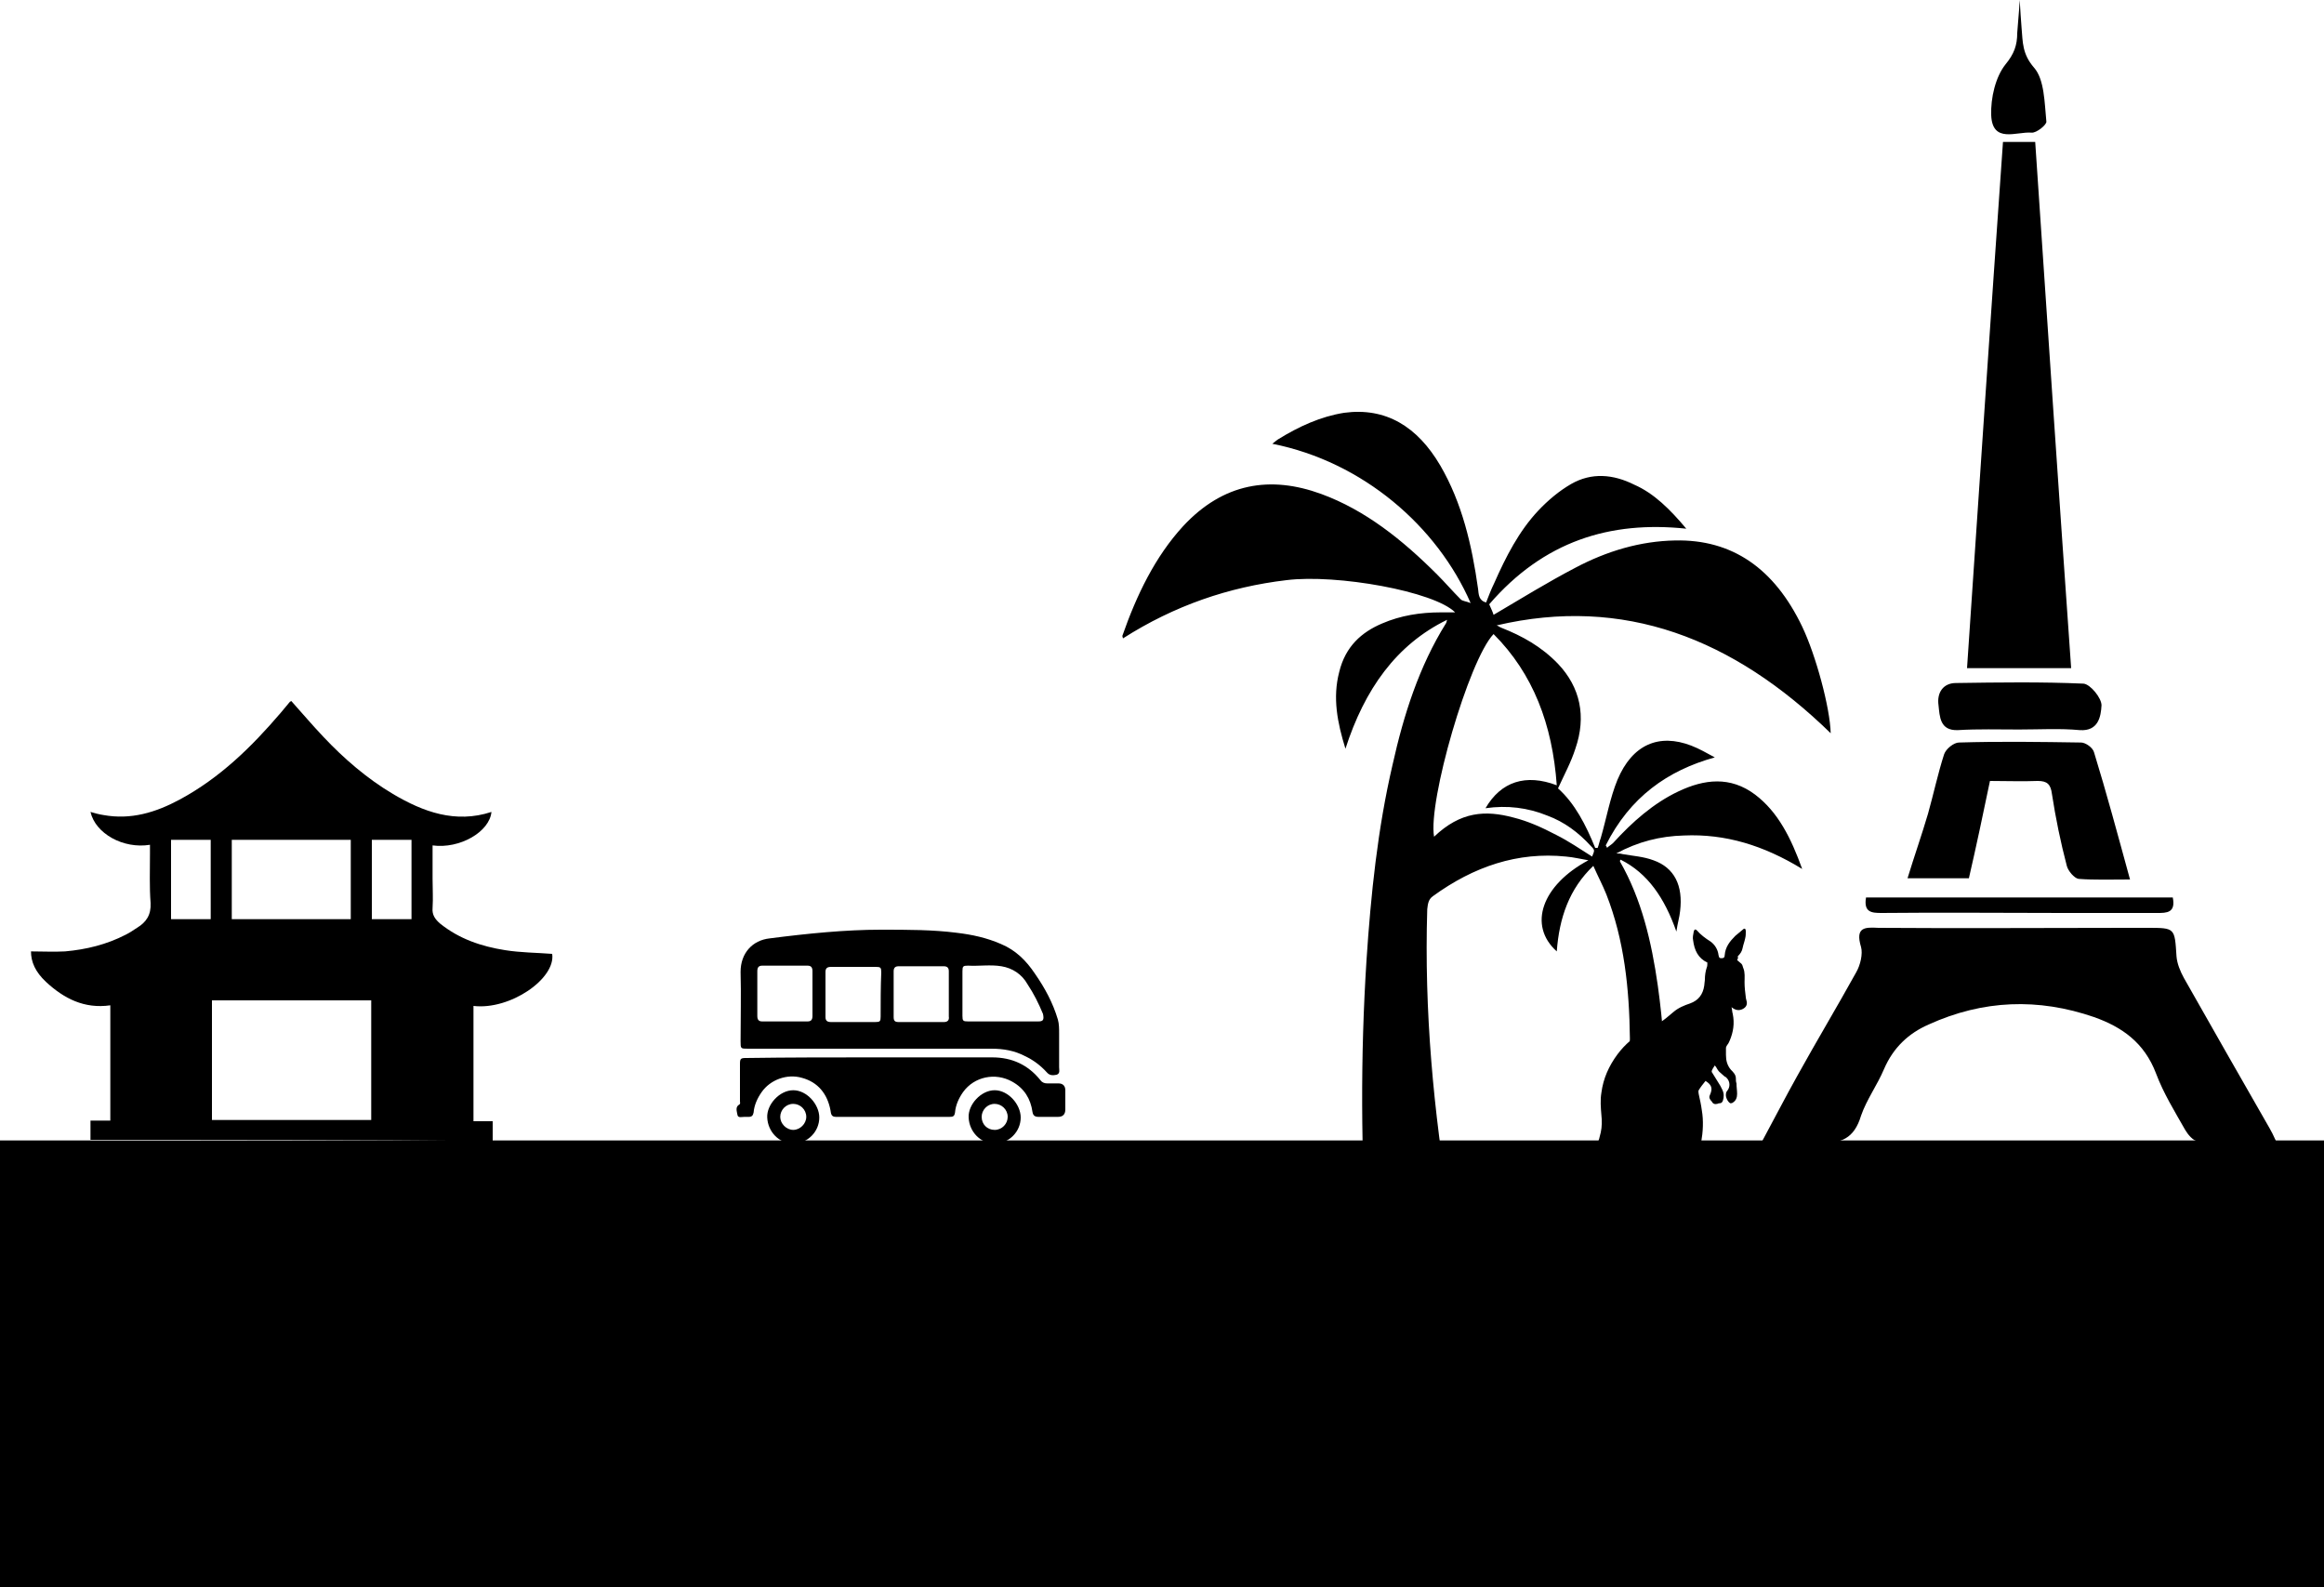
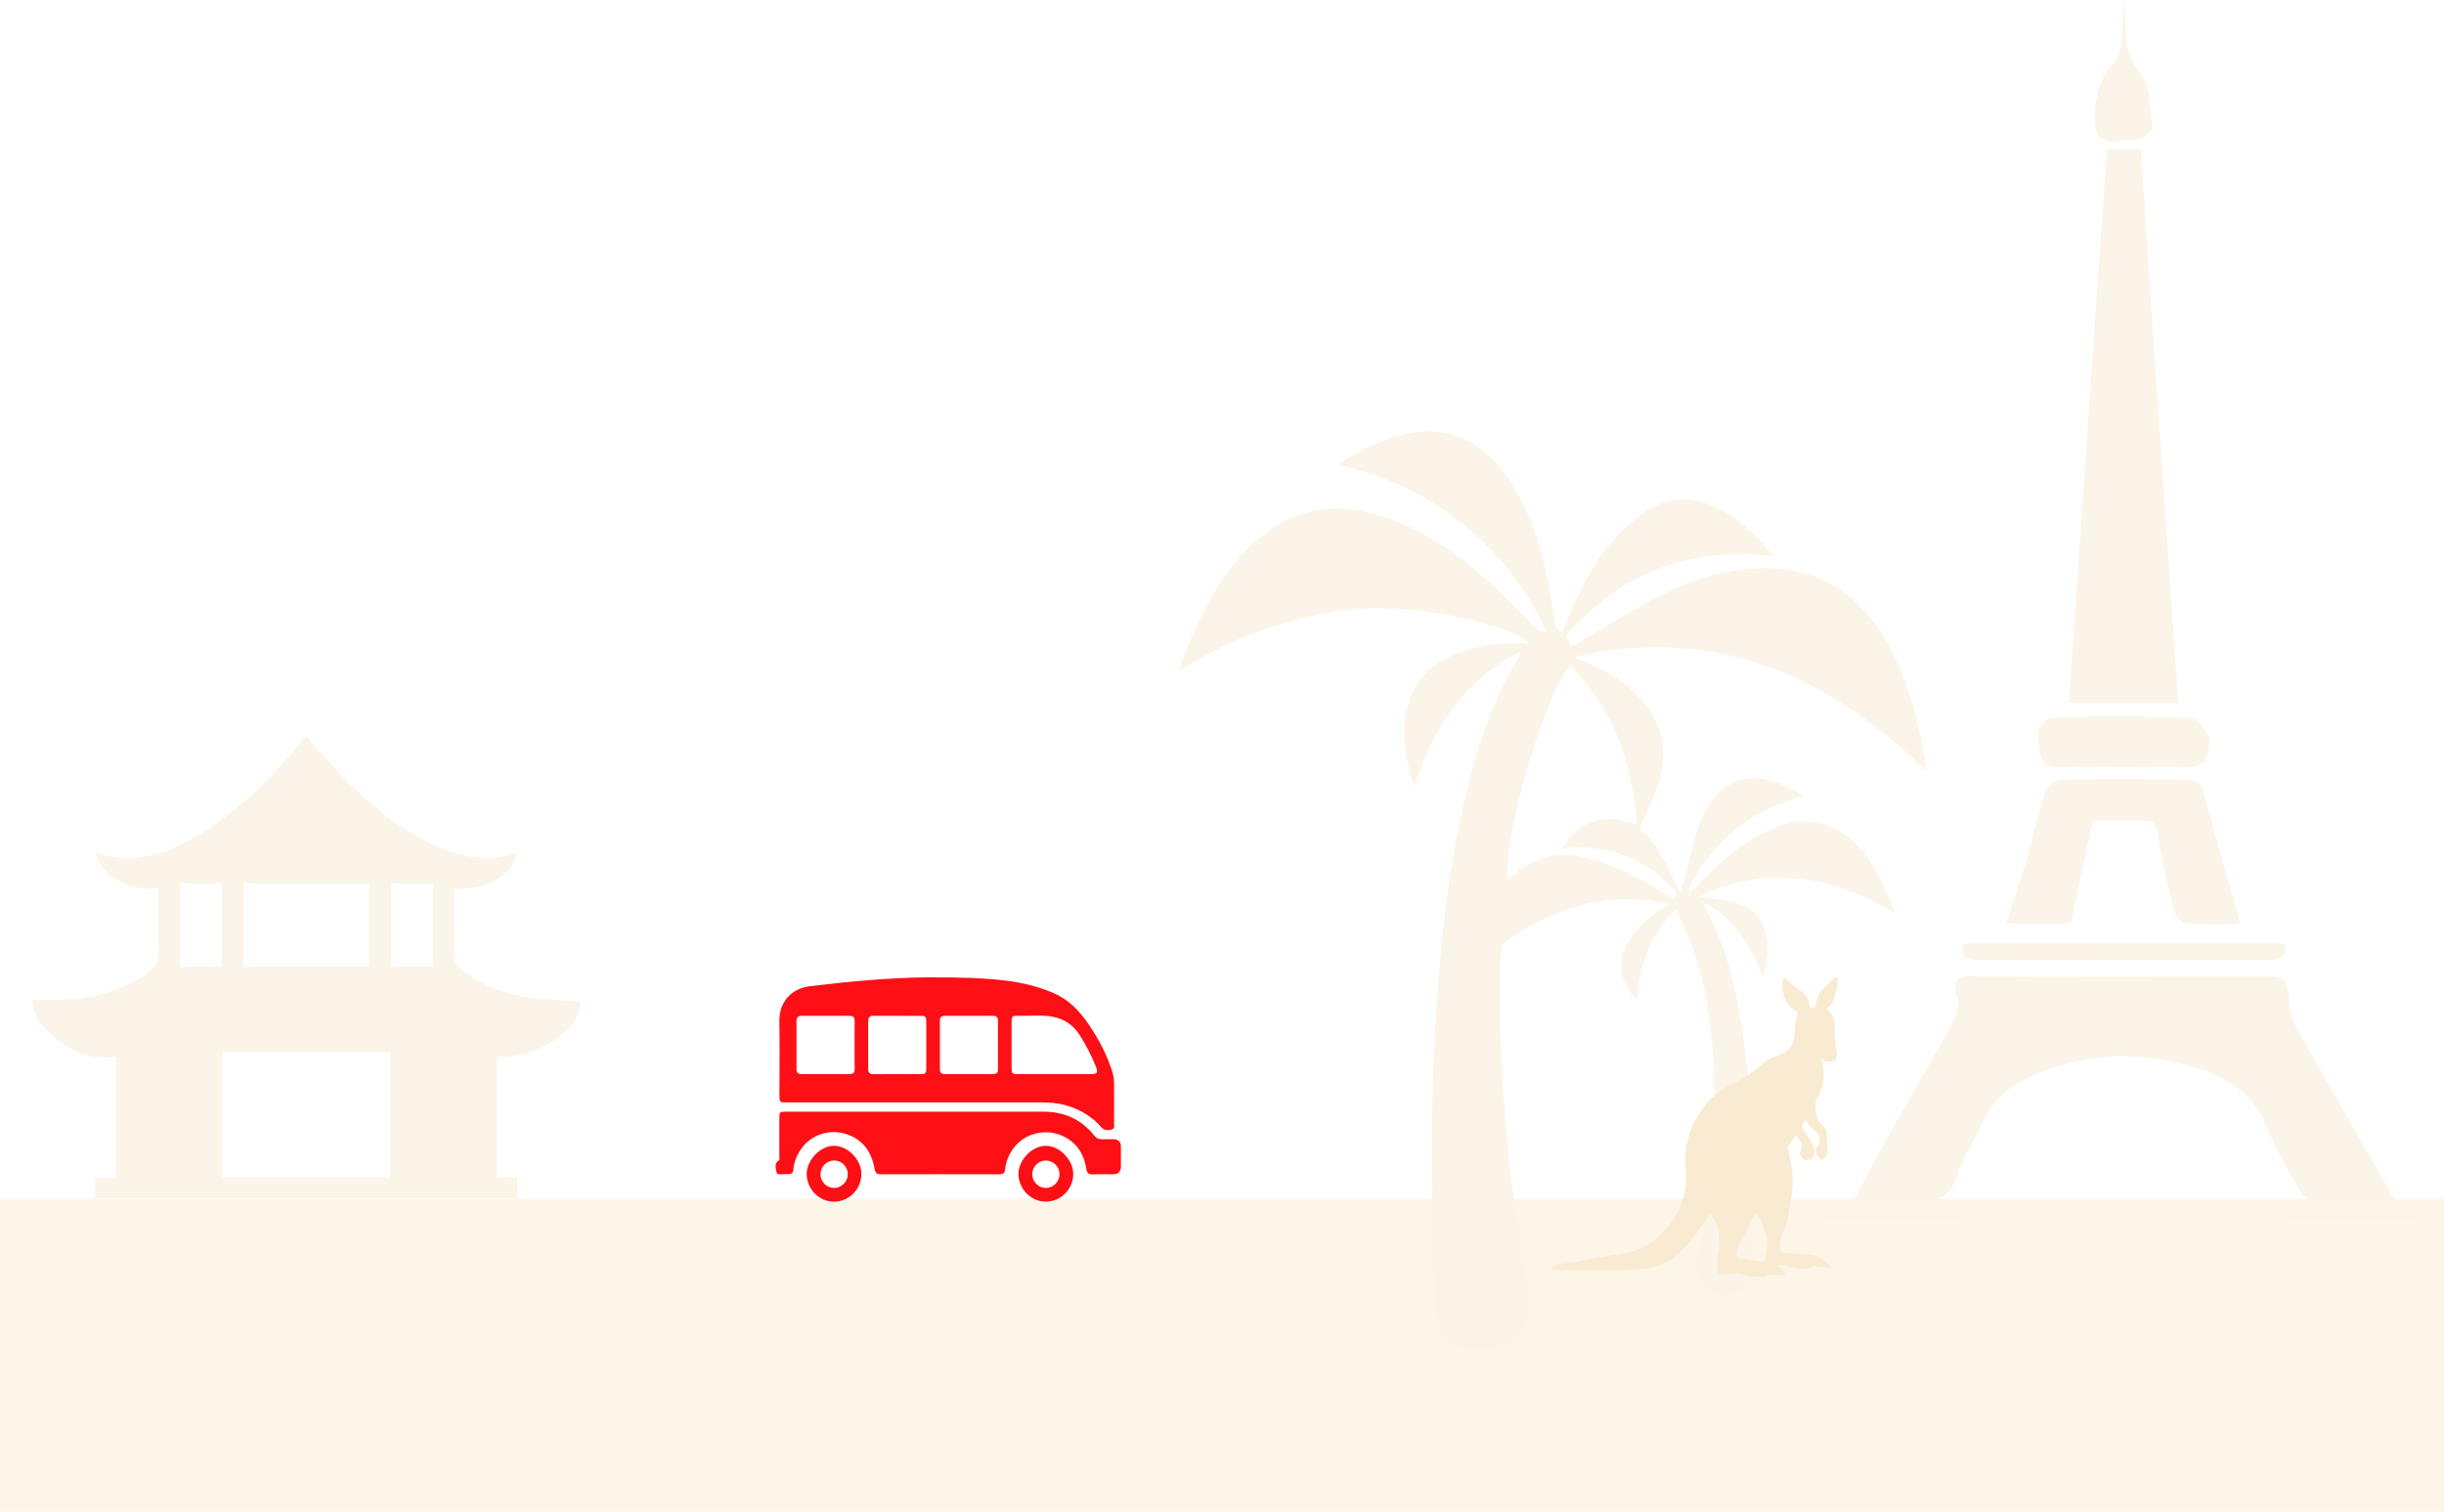
- <svg xmlns="http://www.w3.org/2000/svg" class="cities__background" x="0px" y="0px" viewBox="0 0 375 256">
-   <rect y="184" class="st0" width="375" height="350" />
-   <path class="st0" d="M272.1,85.3c-12.3-1.3-23,2-31.8,12.2c0.3,0.7,0.6,1.3,0.7,1.7c4.4-2.6,8.8-5.3,13.2-7.6  c5.1-2.7,10.5-4.3,16.1-4.4c9.2-0.2,16,4.5,20.5,13.9c2.2,4.6,4.5,13.1,4.6,17.2c-15.7-15.3-33.4-22.2-53.9-17.4  c0.3,0.1,0.5,0.3,0.8,0.4c3.3,1.3,6.4,3,9.1,5.8c3.6,3.8,4.6,8.5,2.8,13.7c-0.7,2.2-1.8,4.2-2.8,6.4c2.7,2.4,4.5,5.9,6,9.6  c0.1,0,0.2,0,0.4,0c0.2-0.5,0.3-1.1,0.5-1.6c0.9-3.1,1.5-6.5,2.7-9.4c2.4-5.7,6.7-7.5,11.9-5.5c1.3,0.5,2.5,1.2,3.8,1.9  c-7.6,2.1-13.7,6.4-17.6,14.2c0.1,0.1,0.2,0.3,0.2,0.4c0.3-0.3,0.7-0.5,1-0.8c3.1-3.4,6.5-6.4,10.5-8.3c4.2-2,8.4-2.5,12.4,0.5  c3.7,2.8,5.8,7,7.6,12c-6.2-3.8-12.4-5.7-19.1-5.4c-3.8,0.1-7.4,1-10.9,2.9c0.3,0,0.7,0,1,0.1c1.7,0.3,3.4,0.4,5,1  c3.4,1.2,4.8,4.1,4.3,8.2c-0.1,1-0.4,1.9-0.6,3.3c-1.9-5.4-4.6-9.4-9-11.6c-0.1,0.1-0.1,0.2-0.1,0.3c3.5,6.1,5.1,13,6.1,20  c1.7,12.1,1.6,24.2,1,36.3c-0.1,2.3-1,3.3-3.1,3.3c-0.4,0-0.8,0.1-1.3,0c-2.6-0.1-4-2.2-3.5-5.2c1.5-8.5,2.4-17.2,2.4-25.9  c-0.1-8-0.9-15.8-3.8-23.2c-0.6-1.5-1.4-3-2.1-4.6c-3.9,3.7-5.5,8.4-5.9,13.8c-4.7-4.2-2.4-10.7,5.1-14.7c-1.2-0.2-2.4-0.5-3.6-0.6  c-7.8-0.8-14.9,1.6-21.5,6.4c-0.7,0.5-0.8,1.2-0.9,2.1c-0.5,16.4,1,32.6,3.7,48.7c0.2,1.1,0.4,2.2,0.6,3.2c0.6,3.3-0.8,6.5-3.6,7.7  c-2.4,1.1-4.9,0.9-7.3,0.3c-2.1-0.5-2.9-2.6-3.1-5c-1-15.6-1.1-31.1-0.1-46.7c0.7-10.6,1.8-21.2,4.2-31.5c1.8-8.1,4.3-15.9,8.6-22.8  c0.1-0.1,0.1-0.3,0.2-0.6c-8.2,4-13.3,11.2-16.4,20.8c-1.3-4.2-2.1-8.2-1-12.4c1-4.1,3.6-6.4,6.9-7.8c3-1.3,6.2-1.8,9.5-1.8  c0.7,0,1.4,0,2.3,0c-3.4-3.4-19.1-6.2-27.2-5.2c-9.3,1.1-18.1,4.1-26.4,9.4c0-0.1-0.1-0.3-0.1-0.4c2.3-6.6,5.3-12.8,9.8-17.7  c6.5-7,14.1-8.2,22.3-5.2c7.1,2.6,13.1,7.4,18.7,13c1.3,1.3,2.5,2.7,3.8,4c0.3,0.3,0.9,0.3,1.6,0.6c-5.4-12.4-17.4-22.8-32-25.7  c0.4-0.3,0.6-0.5,0.9-0.7c3.4-2.1,6.9-3.7,10.7-4.3c6.7-0.9,11.8,2.2,15.5,8.5c3.5,6,5.1,12.8,6.1,19.9c0.1,0.9,0.1,1.9,1.3,2.2  c0.4-1,0.8-2.1,1.3-3.1c1.9-4.3,4-8.4,7.1-11.7c1.6-1.7,3.4-3.2,5.3-4.3c3.3-1.9,6.8-1.6,10.2,0.1C266.9,79.6,269.5,82.2,272.1,85.3  z M241,102.3c-4,4.2-10.6,27-9.6,32.7c4.3-4.1,8.3-4.3,12.8-3.1c2.4,0.6,4.6,1.6,6.9,2.8c2,1,3.9,2.3,5.8,3.5c0.4-1,0.5-1-0.2-1.7  c-2-2.2-4.3-3.9-7-4.9c-3.2-1.3-6.5-1.7-10-1.2c2.5-4.3,6.5-5.6,11.5-3.7C250.5,116.9,247.4,108.7,241,102.3z" />
-   <path class="st1" d="M140.8,170.6c6.4,0,12.9,0,19.3,0c3.2,0,5.8,1.2,7.8,3.7c0.3,0.4,0.7,0.5,1.1,0.5c0.6,0,1.2,0,1.8,0  c0.7,0,1.1,0.4,1.1,1.1c0,1,0,2.1,0,3.1c0,0.8-0.4,1.2-1.2,1.2c-1.1,0-2.1,0-3.1,0c-0.6,0-0.9-0.2-1-0.8c-0.3-2.1-1.3-3.8-3.3-4.9  c-2.7-1.5-6.1-0.8-7.9,1.7c-0.7,1-1.2,2.1-1.3,3.3c-0.1,0.6-0.3,0.7-0.9,0.7c-6.1,0-12.2,0-18.3,0c-0.8,0-0.8-0.5-0.9-1.1  c-0.5-2.6-2-4.5-4.6-5.2c-2.4-0.7-5.1,0.3-6.5,2.3c-0.7,1-1.2,2.1-1.3,3.3c-0.1,0.5-0.3,0.7-0.8,0.7c-0.2,0-0.4,0-0.7,0  c-0.4,0-1,0.2-1.1-0.3c-0.1-0.6-0.4-1.3,0.3-1.7c0.2-0.1,0.1-0.4,0.1-0.5c0-2,0-4,0-6c0-0.9,0.1-1,1-1  C127.3,170.6,134.1,170.6,140.8,170.6z" />
-   <path class="st1" d="M170.9,172.2c0-1.8,0-3.6,0-5.5c0-0.7,0-1.5-0.2-2.2c-0.8-2.7-2.1-5.1-3.7-7.4c-1.4-2.1-3.1-3.8-5.5-4.8  c-2.3-1-4.6-1.5-7.1-1.8c-3.9-0.5-7.8-0.5-12.3-0.5c-5.6,0-11.7,0.6-17.9,1.4c-2.8,0.3-4.7,2.4-4.7,5.4c0.1,3.7,0,7.4,0,11.2  c0,1.2,0,1.2,1.2,1.2c13.1,0,26.2,0,39.3,0c1.9,0,3.7,0.3,5.4,1.2c1.3,0.6,2.5,1.5,3.5,2.6c0.5,0.6,1.1,0.5,1.6,0.4  C171.1,173.2,170.9,172.6,170.9,172.2z M131.1,160.4c0,1.2,0,2.4,0,3.5c0,0.6-0.2,0.9-0.8,0.9c-2.4,0-4.8,0-7.3,0  c-0.6,0-0.8-0.3-0.8-0.9c0-2.4,0-4.8,0-7.2c0-0.6,0.2-0.9,0.8-0.9c2.4,0,4.8,0,7.3,0c0.6,0,0.8,0.3,0.8,0.9  C131.1,158,131.1,159.2,131.1,160.4z M142.1,164c0,0.8-0.1,0.9-0.9,0.9c-1.2,0-2.4,0-3.6,0c-1.2,0-2.4,0-3.5,0  c-0.6,0-0.9-0.2-0.9-0.8c0-2.4,0-4.9,0-7.3c0-0.6,0.3-0.8,0.9-0.8c2.4,0,4.8,0,7.2,0c0.8,0,0.9,0.1,0.9,0.9  C142.1,159.2,142.1,161.6,142.1,164z M152.3,164.9c-2.4,0-4.9,0-7.3,0c-0.6,0-0.8-0.2-0.8-0.8c0-2.5,0-5,0-7.4  c0-0.6,0.3-0.8,0.8-0.8c2.4,0,4.9,0,7.3,0c0.6,0,0.8,0.3,0.8,0.8c0,1.2,0,2.4,0,3.6c0,1.2,0,2.5,0,3.7  C153.2,164.6,152.9,164.9,152.3,164.9z M167.5,164.8c-1.9,0-3.8,0-5.7,0c-1.9,0-3.8,0-5.6,0c-0.8,0-0.9-0.1-0.9-0.9  c0-2.4,0-4.8,0-7.2c0-0.8,0.1-0.9,0.9-0.9c1.8,0.1,3.6-0.2,5.4,0.1c1.8,0.3,3.3,1.3,4.2,2.9c1,1.5,1.8,3.1,2.5,4.8  C168.5,164.6,168.3,164.8,167.5,164.8z" />
-   <path class="st1" d="M128,175.9c-2.2,0-4.3,2.3-4.2,4.4c0.1,2.3,1.9,4.2,4.2,4.2c2.3,0,4.2-1.9,4.2-4.2  C132.2,178.2,130.2,175.9,128,175.9z M128,182.3c-1.1,0-2.1-1-2.1-2.1c0-1.1,0.9-2.1,2.1-2.1c1.1,0,2.1,0.9,2.1,2.1  C130.1,181.3,129.1,182.3,128,182.3z" />
-   <path class="st1" d="M160.5,175.9c-2.2,0-4.3,2.3-4.2,4.4c0.1,2.3,1.9,4.2,4.2,4.2c2.3,0,4.2-1.9,4.2-4.2  C164.7,178.2,162.7,175.9,160.5,175.9z M160.5,182.3c-1.2,0-2.1-0.9-2.1-2.1c0-1.1,0.9-2.1,2.1-2.1c1.1,0,2.1,0.9,2.1,2.1  C162.6,181.3,161.7,182.3,160.5,182.3z" />
-   <g>
-     <path class="st0" d="M367.3,184.2c-4.6,0-8.6,0.1-12.7-0.1c-0.7,0-1.6-1.1-2-1.8c-1.7-3-3.5-5.9-4.7-9.1c-1.9-5-5.5-7.5-10-9.1   c-9-3.1-17.9-2.8-26.7,1.2c-3.2,1.4-5.7,3.7-7.2,7.2c-1.1,2.6-2.8,4.9-3.7,7.5c-1.1,3.7-3.3,4.6-6.7,4.3c-2.9-0.3-5.9-0.1-9.3-0.1   c2-3.7,3.8-7.2,5.7-10.6c3.1-5.6,6.4-11.1,9.5-16.7c0.7-1.2,1.1-3,0.8-4.1c-1-3.3,0.7-3.2,2.8-3.1c13.5,0.1,27,0,40.4,0   c1,0,2,0,3,0c4.5,0,4.4,0,4.7,4.6c0.1,1.2,0.6,2.4,1.2,3.5c4.6,8.1,9.2,16.2,13.8,24.2C366.5,182.5,366.8,183.1,367.3,184.2z" />
-     <path class="st0" d="M317.4,107.8c1.9-28.2,3.8-56.5,5.8-84.9c1.6,0,3.5,0,5.2,0c1.9,28.3,3.8,56.5,5.8,84.9   C328.8,107.8,322.8,107.8,317.4,107.8z" />
-     <path class="st0" d="M343.7,141.9c-3,0-5.7,0.1-8.3-0.1c-0.7-0.1-1.7-1.3-1.9-2.1c-1-3.8-1.8-7.7-2.4-11.6   c-0.2-1.6-0.8-2.1-2.3-2.1c-2.5,0.1-5,0-7.7,0c-1.1,5.3-2.2,10.5-3.4,15.7c-3.4,0-6.4,0-9.9,0c1.1-3.6,2.3-7,3.3-10.4   c0.9-3.2,1.6-6.5,2.6-9.6c0.3-0.9,1.6-1.9,2.4-1.9c6.6-0.2,13.2-0.1,19.7,0c0.7,0,1.9,0.8,2.1,1.6   C339.9,127.9,341.7,134.6,343.7,141.9z" />
-     <path class="st0" d="M325.8,117.7c-3.3,0-6.6-0.1-9.9,0.1c-2.9,0.1-2.9-2.2-3.1-4c-0.3-2.1,0.8-3.6,2.8-3.6   c6.9-0.1,13.8-0.2,20.6,0.1c1.1,0.1,2.9,2.3,2.9,3.5c-0.1,1.8-0.5,4.2-3.5,4C332.4,117.5,329.1,117.7,325.8,117.7z" />
-     <path class="st0" d="M350.6,144.8c0.5,2.5-1,2.5-2.5,2.5c-5.1,0-10.2,0-15.2,0c-9.8,0-19.5-0.1-29.3,0c-1.6,0-2.9-0.1-2.5-2.5   C317.6,144.8,334.1,144.8,350.6,144.8z" />
-     <path class="st0" d="M325.9,0c0.1,1.8,0.2,3.2,0.3,4.5c0.2,2.3,0.1,4.2,2,6.4c1.7,1.9,1.7,5.7,2,8.7c0.1,0.5-1.6,1.9-2.4,1.8   c-2.4-0.2-6.3,1.8-6.5-2.8c-0.1-2.8,0.7-6.2,2.3-8.2c1.4-1.7,1.9-3.1,1.9-5.1C325.6,3.7,325.8,2,325.9,0z" />
-   </g>
-   <path class="st0" d="M351.1,186.4c6.9,0,13.8,0,20.7,0c0,0.2,0,0.4,0,0.6c-6.9,0-13.8,0-20.7,0C351.2,186.9,351.1,186.7,351.1,186.4  z" />
-   <path class="st0" d="M300.6,187.1c-6.8,0-13.7,0-20.5,0c0-0.2,0-0.4-0.1-0.6c6.9,0,13.7,0,20.6,0  C300.7,186.7,300.7,186.9,300.6,187.1z" />
-   <path class="st0" d="M14.6,183.9c0-1.1,0-2,0-3.1c1,0,2.1,0,3.2,0c0-6.3,0-12.4,0-18.6c-4.2,0.6-7.5-1.1-10.4-3.8  c-1.7-1.6-2.4-3.2-2.4-4.9c1.8,0,3.7,0.1,5.5,0c3.4-0.3,6.7-1.1,9.8-2.7c0.6-0.3,1.2-0.7,1.8-1.1c1.5-0.9,2.3-2.1,2.2-4  c-0.2-2.6-0.1-5.3-0.1-8c0-0.5,0-0.9,0-1.4c-4.3,0.7-8.8-1.8-9.6-5.3c0.7,0.2,1.4,0.4,2.1,0.5c4.4,0.8,8.4-0.4,12.3-2.5  c6.5-3.5,11.6-8.5,16.3-14c0.5-0.6,1-1.2,1.5-1.8c0,0,0.1,0,0.2-0.1c1.7,1.9,3.4,3.9,5.2,5.8c3.3,3.5,7,6.7,11.2,9.2  c4.9,2.9,10.1,4.8,15.9,2.9c-0.3,3.2-5.1,6-9.5,5.4c0,1.8,0,3.6,0,5.4c0,1.6,0.1,3.1,0,4.7c-0.1,1.1,0.4,1.8,1.2,2.5  c3.1,2.5,6.7,3.7,10.5,4.3c2.5,0.4,5,0.4,7.6,0.6c0.6,4-6.8,9.1-12.7,8.4c0,6.2,0,12.3,0,18.6c1,0,2,0,3.1,0c0,1.1,0,2.1,0,3.2  C57.8,183.9,36.3,183.9,14.6,183.9z M59.9,180.7c0-6.5,0-12.9,0-19.3c-8.6,0-17.2,0-25.7,0c0,6.5,0,12.9,0,19.3  C42.8,180.7,51.3,180.7,59.9,180.7z M37.4,135.5c0,4.3,0,8.6,0,12.8c6.5,0,12.8,0,19.2,0c0-4.3,0-8.5,0-12.8  C50.2,135.5,43.9,135.5,37.4,135.5z M27.6,135.5c0,4.3,0,8.5,0,12.8c2.2,0,4.2,0,6.4,0c0-4.3,0-8.5,0-12.8  C31.8,135.5,29.7,135.5,27.6,135.5z M66.4,135.5c-2.2,0-4.2,0-6.4,0c0,4.3,0,8.5,0,12.8c2.2,0,4.2,0,6.4,0  C66.4,144.1,66.4,139.9,66.4,135.5z" />
-   <path class="st2" d="M280.3,154.9c0.2,0.2,0.5,0.4,0.7,0.6c0.2,0.2,0.2,0.5,0.3,0.7c0.3,0.7,0.2,1.5,0.2,2.3c0,0.8,0.1,1.6,0.2,2.4  c0,0.2,0.1,0.4,0.1,0.5c0.2,0.6,0,1.1-0.6,1.4c-0.6,0.3-1.2,0.2-1.8-0.3c0.1,0.4,0.1,0.8,0.2,1.1c0.3,1.5,0.1,2.9-0.5,4.3  c-0.1,0.2-0.2,0.5-0.4,0.7c-0.1,0.2-0.2,0.3-0.2,0.5c0,0.4,0,0.7,0,1.1c0,0.9,0.2,1.7,0.8,2.4c0.4,0.4,0.8,0.8,0.8,1.4  c0,0.3,0,0.5,0.1,0.8c0,0.6,0.1,1.1,0.1,1.7c0,0.6-0.2,1.1-0.7,1.4c-0.1,0.1-0.3,0.1-0.4,0.1c-0.4-0.2-0.8-1-0.7-1.5  c0-0.2,0.1-0.4,0.2-0.5c0.5-0.6,0.5-1.5-0.1-2.1c-0.1-0.1-0.2-0.2-0.3-0.2c-0.3-0.3-0.6-0.5-0.9-0.8c-0.3-0.3-0.4-0.7-0.7-1  c-0.2,0.3-0.4,0.6-0.5,0.9c0,0.1,0,0.2,0.1,0.3c0.4,0.7,0.9,1.4,1.3,2.1c0.1,0.2,0.2,0.4,0.3,0.6c0.3,0.6,0.3,1.2,0.1,1.8  c-0.1,0.2-0.2,0.4-0.5,0.4c-0.1,0-0.2,0-0.4,0.1c-0.4,0.1-0.7,0-0.9-0.4c-0.1-0.1-0.2-0.2-0.3-0.4c-0.1-0.2-0.1-0.4,0-0.6  c0.4-0.9,0.4-1.5-0.4-2.1c-0.1-0.1-0.2-0.1-0.3-0.2c-0.4,0.5-0.8,1-1.1,1.5c-0.1,0.2,0,0.4,0,0.6c0.2,0.9,0.4,1.8,0.5,2.6  c0.3,1.7,0.2,3.5-0.1,5.2c-0.2,0.9-0.3,1.9-0.5,2.8c-0.2,0.7-0.4,1.4-0.7,2c-0.4,0.9-0.6,1.7-0.4,2.7c0.1,0.4,0.2,0.5,0.6,0.5  c1.3,0.1,2.6,0.2,3.8,0.3c0.4,0,0.8,0.1,1.1,0.2c0.3,0.1,0.5,0.3,0.8,0.5c0.2,0.1,0.4,0.2,0.5,0.4c0.2,0.2,0.4,0.4,0.6,0.6  c0.1,0.1,0.1,0.2,0,0.3c0,0.1-0.2,0.1-0.3,0.1c-0.8-0.1-1.5-0.2-2.2-0.2c-0.3,0.1-0.4,0.3-0.6,0.3c-1.1,0.2-2.3,0-3.4-0.3  c-0.6-0.2-0.8-0.2-1.5-0.2c0.2,0.2,0.4,0.4,0.6,0.7c0.2,0.2,0.3,0.3,0.4,0.5c0.1,0.1,0.1,0.2,0,0.3c0,0.1-0.2,0.1-0.3,0.1  c-0.8,0-1.5-0.1-2.3-0.1c-0.1,0.4-0.4,0.4-0.7,0.4c-1,0.1-2,0-3-0.3c-0.7-0.2-1.4-0.2-2.1-0.1c-0.3,0-0.6,0.1-1,0.1  c-0.8,0-1.1-0.3-1.1-1.1c0-0.7,0-1.5,0.2-2.2c0.3-1.3,0.1-2.5,0-3.7c-0.1-0.9-0.7-1.6-1.2-2.4c-0.4,0.5-0.7,1.1-1,1.6  c-0.9,1.4-1.9,2.7-3.1,3.9c-1.5,1.5-3.2,2.6-5.2,2.9c-1,0.2-2,0.2-2.9,0.2c-2.9,0-5.8,0-8.7,0c-0.9,0-1.8,0-2.6,0  c-0.2,0-0.3,0-0.5,0c-0.1,0-0.2-0.1-0.2-0.2c0-0.1,0.1-0.2,0.2-0.3c0.3-0.1,0.6-0.3,1-0.4c3.5-0.6,7-1.2,10.5-1.9  c2-0.3,3.7-1.3,5.1-2.7c2-1.9,3.3-4.1,3.9-6.9c0.2-0.9,0.2-1.9,0.1-2.8c-0.1-1.2-0.2-2.4,0-3.6c0.3-2.3,1.2-4.3,2.6-6.2  c1.2-1.6,2.7-2.9,4.5-3.8c1.2-0.6,2.3-1.2,3.3-2c0.4-0.3,0.8-0.7,1.2-1c0.8-0.7,1.8-1.1,2.7-1.4c1.4-0.5,2.1-1.5,2.3-2.9  c0-0.3,0.1-0.7,0.1-1c0-0.6,0.1-1.3,0.3-1.9c0.1-0.2,0.1-0.5,0.1-0.8c-1.5-0.7-2.1-2-2.3-3.6c-0.1-0.4,0-0.9,0.1-1.4  c0.1-0.4,0.3-0.4,0.5-0.2c0.6,0.7,1.4,1.3,2.2,1.8c0.7,0.5,1.2,1.3,1.3,2.2c0.1,0.4,0.1,0.5,0.5,0.5c0.3,0,0.5-0.1,0.5-0.5  c0.1-1.3,0.8-2.2,1.7-3.1c0.4-0.3,0.8-0.7,1.2-1c0.3-0.3,0.5-0.2,0.5,0.3c0,0.4,0,0.7-0.1,1.1c-0.1,0.5-0.3,1-0.4,1.5  c-0.1,0.6-0.4,1-0.8,1.4C280.5,154.6,280.4,154.7,280.3,154.9z M270.9,193.7c-0.2-0.6,0-1.1,0.1-1.7c0.1-0.4,0.2-0.7,0.1-1.1  c-0.1-1.2-0.5-2.3-1-3.4c-0.2-0.4-0.5-0.8-0.8-1.3c-0.3,0.6-0.7,1-0.9,1.6c-0.5,1-0.9,2-1.5,2.9c-0.3,0.6-0.6,1.2-0.6,1.9  c0,0.4,0.1,0.5,0.5,0.6C268.2,193.3,269.5,193.5,270.9,193.7z" />
+ <svg xmlns="http://www.w3.org/2000/svg" class="cities__background" viewBox="0 0 375 232" fill="none">
+   <rect class="cities__background-rectangle" y="184" height="48px" width="100%" fill="#FCF5E8" />
+   <path d="M272.126 85.342C259.824 83.993 249.141 87.382 240.28 97.577C240.588 98.266 240.871 98.896 241.025 99.286C245.468 96.707 249.783 93.978 254.251 91.639C259.362 88.971 264.73 87.322 270.38 87.202C279.574 86.992 286.406 91.669 290.849 101.055C293.006 105.613 295.343 114.159 295.497 118.267C279.805 102.974 262.136 96.047 241.641 100.845C241.924 100.965 242.181 101.115 242.463 101.235C245.751 102.584 248.909 104.234 251.529 106.992C255.099 110.77 256.126 115.448 254.354 120.696C253.635 122.855 252.556 124.864 251.58 127.113C254.303 129.542 256.101 133.02 257.564 136.738C257.693 136.738 257.796 136.768 257.924 136.768C258.078 136.228 258.232 135.689 258.386 135.119C259.259 131.97 259.85 128.612 261.109 125.673C263.548 120.006 267.837 118.207 272.974 120.216C274.258 120.726 275.491 121.415 276.749 122.165C269.173 124.234 263.035 128.522 259.105 136.408C259.182 136.558 259.259 136.678 259.337 136.828C259.67 136.558 260.03 136.318 260.338 135.989C263.471 132.63 266.836 129.632 270.791 127.712C274.977 125.673 279.163 125.194 283.195 128.192C286.919 130.951 288.948 135.239 290.772 140.157C284.582 136.378 278.341 134.459 271.664 134.729C267.914 134.879 264.293 135.749 260.8 137.668C261.134 137.698 261.468 137.698 261.802 137.758C263.497 138.058 265.218 138.147 266.836 138.717C270.2 139.917 271.613 142.795 271.125 146.933C270.996 147.893 270.765 148.852 270.483 150.232C268.608 144.804 265.886 140.816 261.494 138.627C261.442 138.747 261.365 138.867 261.391 138.897C264.91 144.954 266.451 151.851 267.452 158.928C269.147 170.982 269.096 183.096 268.454 195.241C268.325 197.579 267.426 198.509 265.398 198.539C264.961 198.539 264.55 198.599 264.113 198.569C261.468 198.419 260.107 196.32 260.646 193.321C262.162 184.775 263.086 176.17 263.009 167.444C262.932 159.437 262.11 151.611 259.259 144.205C258.669 142.675 257.898 141.236 257.128 139.587C253.275 143.275 251.606 147.983 251.195 153.41C246.495 149.212 248.781 142.735 256.28 138.717C255.073 138.507 253.866 138.237 252.633 138.118C244.852 137.368 237.738 139.737 231.137 144.474C230.392 145.014 230.29 145.704 230.264 146.603C229.725 163.006 231.266 179.228 233.962 195.3C234.142 196.38 234.348 197.459 234.527 198.539C235.118 201.867 233.68 205.016 230.932 206.215C228.518 207.295 226.026 207.115 223.587 206.545C221.455 206.035 220.659 203.906 220.505 201.568C219.529 186.005 219.375 170.442 220.376 154.85C221.07 144.235 222.225 133.68 224.588 123.364C226.437 115.268 228.903 107.472 233.166 100.605C233.243 100.515 233.243 100.335 233.346 100.006C225.128 104.054 220.068 111.16 216.961 120.756C215.651 116.588 214.906 112.57 215.959 108.402C216.986 104.323 219.606 102.015 222.867 100.575C225.898 99.226 229.083 98.776 232.319 98.746C233.038 98.746 233.731 98.746 234.604 98.746C231.189 95.358 215.522 92.569 207.432 93.529C198.11 94.638 189.326 97.637 181.082 102.914C181.057 102.794 180.979 102.644 181.005 102.554C183.342 95.957 186.27 89.75 190.816 84.833C197.339 77.816 204.915 76.587 213.16 79.585C220.274 82.164 226.283 86.992 231.908 92.539C233.218 93.828 234.425 95.238 235.734 96.527C236.068 96.827 236.608 96.857 237.327 97.097C231.882 84.713 219.914 74.338 205.326 71.369C205.686 71.069 205.943 70.829 206.2 70.649C209.59 68.58 213.108 66.931 216.935 66.391C223.612 65.462 228.697 68.58 232.396 74.907C235.914 80.904 237.481 87.711 238.457 94.758C238.585 95.688 238.559 96.707 239.741 96.977C240.152 95.957 240.588 94.908 241.051 93.858C242.925 89.57 245.057 85.432 248.139 82.194C249.731 80.515 251.555 79.015 253.481 77.906C256.82 75.987 260.287 76.317 263.677 78.026C266.913 79.645 269.507 82.164 272.126 85.342ZM240.974 102.254C237.019 106.422 230.367 129.302 231.42 134.999C235.709 130.891 239.767 130.681 244.184 131.85C246.547 132.48 248.832 133.5 251.067 134.609C253.044 135.599 254.919 136.918 256.82 138.118C257.256 137.098 257.282 137.098 256.64 136.378C254.611 134.159 252.3 132.51 249.654 131.461C246.418 130.171 243.105 129.781 239.664 130.231C242.155 125.913 246.136 124.624 251.144 126.573C250.476 116.888 247.42 108.701 240.974 102.254Z" fill="#FBF5E9" />
+   <path d="M140.789 170.614C147.228 170.614 153.667 170.628 160.106 170.614C163.304 170.614 165.92 171.784 167.924 174.309C168.223 174.68 168.578 174.851 169.061 174.837C169.672 174.823 170.284 174.823 170.895 174.837C171.591 174.865 171.989 175.251 171.989 175.95C172.004 176.977 172.004 178.004 171.989 179.046C171.975 179.816 171.591 180.216 170.81 180.216C169.758 180.23 168.706 180.187 167.668 180.23C167.043 180.258 166.787 180.044 166.687 179.402C166.361 177.291 165.38 175.579 163.432 174.523C160.732 173.068 157.334 173.767 155.501 176.221C154.79 177.177 154.335 178.275 154.221 179.474C154.165 180.03 153.909 180.216 153.369 180.216C147.271 180.201 141.187 180.201 135.089 180.216C134.279 180.216 134.265 179.716 134.151 179.16C133.625 176.52 132.175 174.68 129.517 173.952C127.115 173.296 124.457 174.209 122.993 176.235C122.296 177.191 121.841 178.289 121.728 179.488C121.671 180.016 121.429 180.23 120.917 180.187C120.704 180.173 120.477 180.201 120.264 180.187C119.866 180.173 119.254 180.415 119.141 179.845C119.041 179.288 118.757 178.575 119.468 178.118C119.695 177.976 119.581 177.762 119.581 177.59C119.595 175.593 119.581 173.596 119.581 171.612C119.581 170.685 119.652 170.614 120.605 170.614C127.342 170.614 134.066 170.614 140.789 170.614Z" fill="#FD0F15" />
+   <path d="M170.937 172.231C170.952 170.419 170.937 168.592 170.937 166.78C170.937 166.039 170.923 165.282 170.696 164.569C169.871 161.887 168.564 159.447 167 157.15C165.593 155.081 163.901 153.341 161.528 152.356C159.253 151.4 156.908 150.815 154.477 150.516C150.597 150.031 146.688 149.988 142.139 150.002C136.581 150.045 130.412 150.616 124.258 151.358C121.457 151.7 119.524 153.74 119.581 156.793C119.652 160.517 119.595 164.241 119.595 167.965C119.595 169.192 119.595 169.192 120.775 169.192C133.867 169.192 146.972 169.192 160.064 169.192C161.94 169.192 163.745 169.52 165.451 170.347C166.787 170.989 167.981 171.831 168.933 172.958C169.417 173.515 169.985 173.486 170.539 173.358C171.136 173.215 170.937 172.644 170.937 172.231ZM131.123 160.446C131.123 161.63 131.109 162.814 131.137 163.984C131.152 164.598 130.938 164.854 130.299 164.854C127.882 164.84 125.466 164.84 123.035 164.854C122.396 164.854 122.197 164.583 122.211 163.984C122.225 161.573 122.225 159.176 122.211 156.765C122.211 156.151 122.41 155.895 123.049 155.895C125.466 155.909 127.882 155.909 130.313 155.895C130.953 155.895 131.152 156.151 131.137 156.765C131.109 157.992 131.123 159.219 131.123 160.446ZM142.125 163.956C142.125 164.755 142.026 164.84 141.201 164.854C140.007 164.854 138.799 164.854 137.605 164.854C136.425 164.854 135.245 164.84 134.08 164.869C133.469 164.883 133.213 164.669 133.213 164.027C133.227 161.601 133.227 159.176 133.213 156.736C133.213 156.094 133.469 155.895 134.08 155.895C136.482 155.909 138.87 155.895 141.272 155.909C142.026 155.909 142.125 156.023 142.125 156.808C142.125 159.176 142.125 161.573 142.125 163.956ZM152.331 164.854C149.886 164.84 147.441 164.84 145.011 164.854C144.456 164.854 144.215 164.655 144.215 164.084C144.229 161.616 144.229 159.133 144.215 156.665C144.215 156.094 144.47 155.895 145.011 155.895C147.455 155.909 149.9 155.909 152.331 155.895C152.928 155.895 153.141 156.151 153.127 156.736C153.099 157.935 153.127 159.147 153.127 160.346C153.127 161.573 153.113 162.8 153.127 164.027C153.155 164.598 152.942 164.854 152.331 164.854ZM167.469 164.84C165.564 164.84 163.674 164.84 161.769 164.84C159.893 164.84 158.017 164.84 156.14 164.84C155.316 164.84 155.216 164.74 155.216 163.941C155.216 161.559 155.216 159.162 155.216 156.779C155.216 156.009 155.33 155.88 156.084 155.895C157.889 155.952 159.708 155.709 161.499 156.037C163.333 156.365 164.754 157.364 165.735 158.962C166.687 160.503 167.54 162.101 168.194 163.799C168.493 164.583 168.322 164.84 167.469 164.84Z" fill="#FD0F15" />
+   <path d="M127.982 175.85C125.75 175.85 123.718 178.19 123.774 180.258C123.831 182.541 125.693 184.424 127.968 184.424C130.27 184.424 132.161 182.527 132.161 180.201C132.246 178.161 130.199 175.85 127.982 175.85ZM127.968 182.313C126.831 182.313 125.892 181.357 125.892 180.216C125.892 179.074 126.816 178.118 127.968 178.104C129.105 178.09 130.057 179.017 130.086 180.173C130.086 181.343 129.133 182.327 127.968 182.313Z" fill="#FD0F15" />
+   <path d="M160.49 175.85C158.244 175.835 156.212 178.175 156.268 180.23C156.325 182.513 158.173 184.41 160.447 184.41C162.764 184.424 164.655 182.527 164.669 180.216C164.74 178.175 162.693 175.864 160.49 175.85ZM160.518 182.313C159.353 182.341 158.386 181.371 158.386 180.201C158.386 179.06 159.324 178.118 160.462 178.104C161.599 178.104 162.551 179.031 162.565 180.173C162.58 181.328 161.656 182.284 160.518 182.313Z" fill="#FD0F15" />
+   <path d="M367.34 184.184C362.787 184.184 358.714 184.247 354.641 184.121C353.922 184.121 353.023 183.052 352.604 182.298C350.926 179.342 349.129 176.387 347.931 173.243C346.014 168.275 342.42 165.76 337.927 164.187C328.882 161.043 320.016 161.358 311.27 165.382C308.035 166.829 305.579 169.092 304.081 172.551C302.943 175.129 301.266 177.456 300.427 180.097C299.289 183.807 297.133 184.687 293.718 184.373C290.783 184.058 287.788 184.31 284.373 184.31C286.35 180.6 288.147 177.141 290.064 173.746C293.179 168.149 296.474 162.678 299.529 157.082C300.188 155.887 300.667 154.126 300.308 152.994C299.289 149.724 300.966 149.787 303.123 149.85C316.601 149.913 330.08 149.85 343.558 149.85C344.577 149.85 345.535 149.85 346.553 149.85C351.046 149.85 350.986 149.85 351.286 154.441C351.346 155.635 351.885 156.83 352.484 157.899C357.037 166.011 361.649 174.06 366.262 182.109C366.502 182.486 366.801 183.052 367.34 184.184Z" fill="#FBF5E9" />
+   <path d="M317.44 107.844C319.357 79.61 321.274 51.375 323.251 22.952C324.808 22.952 326.785 22.952 328.462 22.952C330.379 51.25 332.296 79.421 334.213 107.844C328.822 107.844 322.831 107.844 317.44 107.844Z" fill="#FBF5E9" />
+   <path d="M343.738 141.864C340.743 141.864 338.047 141.99 335.411 141.738C334.693 141.675 333.734 140.48 333.494 139.6C332.536 135.764 331.697 131.928 331.098 128.03C330.859 126.395 330.32 125.892 328.822 125.955C326.366 126.017 323.85 125.955 321.094 125.955C319.956 131.237 318.878 136.456 317.74 141.675C314.385 141.675 311.33 141.675 307.855 141.675C308.994 138.091 310.132 134.695 311.15 131.237C312.049 128.03 312.708 124.76 313.786 121.616C314.085 120.735 315.343 119.666 316.182 119.666C322.772 119.478 329.361 119.54 335.891 119.666C336.609 119.666 337.748 120.484 337.987 121.238C339.904 127.904 341.701 134.632 343.738 141.864Z" fill="#FBF5E9" />
+   <path d="M325.767 117.717C322.472 117.717 319.177 117.591 315.882 117.78C313.007 117.906 313.007 115.579 312.767 113.755C312.468 111.68 313.606 110.171 315.583 110.108C322.472 109.982 329.361 109.919 336.19 110.234C337.268 110.297 339.065 112.498 339.065 113.692C339.005 115.453 338.586 117.906 335.591 117.717C332.356 117.528 329.061 117.717 325.767 117.717Z" fill="#FBF5E9" />
+   <path d="M350.567 144.819C351.046 147.272 349.609 147.335 348.111 147.335C343.019 147.335 337.927 147.335 332.895 147.335C323.131 147.335 313.367 147.272 303.602 147.335C302.045 147.335 300.727 147.209 301.146 144.819C317.62 144.819 334.093 144.819 350.567 144.819Z" fill="#FBF5E9" />
+   <path d="M325.887 0C326.006 1.824 326.066 3.207 326.186 4.528C326.366 6.791 326.306 8.741 328.223 10.879C329.96 12.828 329.9 16.601 330.26 19.619C330.32 20.122 328.642 21.506 327.863 21.443C325.467 21.254 321.574 23.267 321.394 18.613C321.274 15.847 322.053 12.388 323.73 10.376C325.168 8.678 325.587 7.294 325.647 5.282C325.647 3.71 325.767 2.012 325.887 0Z" fill="#FBF5E9" />
+   <path d="M351.106 186.448C357.995 186.448 364.944 186.448 371.833 186.448C371.833 186.636 371.833 186.825 371.833 187.076C364.944 187.076 358.055 187.076 351.106 187.076C351.166 186.888 351.106 186.699 351.106 186.448Z" fill="#FBF5E9" />
+   <path d="M300.607 187.076C293.778 187.076 286.889 187.076 280.06 187.076C280.06 186.888 280.06 186.699 280 186.511C286.889 186.511 293.718 186.511 300.607 186.511C300.667 186.699 300.667 186.888 300.607 187.076Z" fill="#FBF5E9" />
+   <path d="M280.287 154.893C280.533 155.104 280.79 155.275 280.971 155.51C281.123 155.703 281.205 155.962 281.299 156.203C281.585 156.949 281.527 157.718 281.515 158.5C281.503 159.298 281.638 160.097 281.72 160.896C281.737 161.078 281.79 161.26 281.848 161.437C282.047 162.024 281.842 162.564 281.269 162.805C280.638 163.064 280.036 163.005 279.498 162.476C279.568 162.87 279.632 163.228 279.697 163.587C279.954 165.067 279.749 166.488 279.2 167.869C279.106 168.11 278.972 168.35 278.802 168.544C278.662 168.709 278.621 168.867 278.621 169.067C278.627 169.419 278.609 169.772 278.598 170.124C278.563 171.035 278.82 171.828 279.44 172.521C279.808 172.932 280.2 173.349 280.287 173.931C280.328 174.189 280.322 174.454 280.34 174.718C280.375 175.282 280.398 175.852 280.439 176.416C280.48 177.026 280.223 177.502 279.755 177.855C279.656 177.931 279.451 177.978 279.34 177.925C278.937 177.743 278.51 176.885 278.598 176.451C278.633 176.269 278.72 176.075 278.843 175.934C279.328 175.358 279.311 174.412 278.785 173.878C278.703 173.796 278.609 173.719 278.528 173.643C278.235 173.373 277.914 173.12 277.662 172.815C277.411 172.509 277.224 172.151 277.002 171.81C276.838 172.11 276.645 172.427 276.493 172.756C276.452 172.838 276.51 172.997 276.569 173.091C277.007 173.796 277.458 174.495 277.896 175.2C278.007 175.382 278.095 175.581 278.2 175.764C278.528 176.339 278.452 176.932 278.27 177.526C278.2 177.761 278.042 177.902 277.785 177.931C277.662 177.943 277.539 177.978 277.417 178.013C276.99 178.143 276.698 178.002 276.51 177.596C276.446 177.455 276.265 177.361 276.218 177.22C276.166 177.05 276.136 176.821 276.206 176.668C276.651 175.728 276.557 175.211 275.762 174.53C275.68 174.459 275.598 174.395 275.505 174.313C275.125 174.83 274.733 175.317 274.4 175.84C274.306 175.993 274.353 176.263 274.388 176.463C274.546 177.35 274.751 178.225 274.891 179.112C275.166 180.856 275.096 182.601 274.757 184.334C274.575 185.25 274.499 186.196 274.283 187.106C274.119 187.794 273.845 188.457 273.57 189.109C273.213 189.967 273.014 190.836 273.178 191.765C273.248 192.164 273.389 192.27 273.786 192.299C275.066 192.393 276.353 192.469 277.633 192.569C278.019 192.599 278.416 192.634 278.779 192.751C279.071 192.845 279.323 193.069 279.592 193.239C279.779 193.362 279.966 193.48 280.135 193.627C280.34 193.797 280.539 193.985 280.714 194.185C280.767 194.249 280.778 194.396 280.743 194.478C280.72 194.531 280.568 194.543 280.48 194.537C279.708 194.461 278.937 194.379 278.276 194.314C278.007 194.449 277.832 194.602 277.639 194.631C276.493 194.784 275.365 194.643 274.265 194.308C273.693 194.132 273.476 194.079 272.757 194.155C272.985 194.39 273.196 194.596 273.394 194.807C273.546 194.972 273.698 195.136 273.821 195.318C273.874 195.401 273.897 195.553 273.856 195.641C273.833 195.694 273.669 195.706 273.57 195.7C272.804 195.671 272.038 195.636 271.255 195.6C271.179 195.953 270.863 195.959 270.582 195.976C269.565 196.053 268.548 195.959 267.577 195.647C266.876 195.424 266.203 195.43 265.508 195.536C265.192 195.583 264.87 195.618 264.549 195.618C263.789 195.618 263.426 195.307 263.438 194.543C263.45 193.803 263.479 193.045 263.637 192.328C263.912 191.077 263.748 189.861 263.59 188.628C263.467 187.688 262.877 187.03 262.374 186.261C262.017 186.801 261.678 187.324 261.327 187.841C260.398 189.209 259.41 190.531 258.235 191.694C256.756 193.157 255.072 194.279 252.99 194.631C252.026 194.796 251.038 194.86 250.056 194.872C247.162 194.907 244.273 194.895 241.379 194.907C240.503 194.913 239.626 194.925 238.749 194.937C238.585 194.937 238.415 194.942 238.252 194.913C238.158 194.895 238.006 194.813 238.006 194.76C238.006 194.666 238.076 194.519 238.158 194.478C238.474 194.332 238.795 194.173 239.134 194.108C242.619 193.48 246.109 192.869 249.594 192.258C251.581 191.911 253.248 190.942 254.698 189.585C256.697 187.711 258.03 185.45 258.55 182.73C258.732 181.79 258.737 180.845 258.667 179.893C258.58 178.695 258.504 177.49 258.679 176.292C259.012 174.019 259.907 171.981 261.24 170.13C262.427 168.486 263.964 167.246 265.788 166.359C266.946 165.795 268.086 165.202 269.086 164.374C269.501 164.033 269.887 163.663 270.307 163.328C271.126 162.676 272.067 162.241 273.049 161.912C274.464 161.437 275.166 160.426 275.347 158.993C275.388 158.646 275.417 158.294 275.406 157.947C275.382 157.301 275.464 156.684 275.715 156.085C275.815 155.844 275.803 155.557 275.838 155.316C274.312 154.582 273.716 153.277 273.5 151.756C273.435 151.31 273.494 150.84 273.564 150.387C273.622 150.011 273.845 149.953 274.102 150.235C274.751 150.951 275.528 151.498 276.312 152.05C277.054 152.573 277.463 153.33 277.633 154.223C277.715 154.646 277.767 154.687 278.118 154.681C278.428 154.676 278.574 154.558 278.609 154.182C278.726 152.907 279.422 151.968 280.305 151.128C280.673 150.781 281.059 150.446 281.457 150.135C281.796 149.876 282 149.976 282 150.411C282 150.775 281.959 151.151 281.877 151.509C281.766 152.02 281.585 152.52 281.468 153.037C281.34 153.601 281.065 154.065 280.661 154.47C280.539 154.605 280.416 154.746 280.287 154.893ZM270.915 193.685C270.752 193.086 270.951 192.558 271.062 192.011C271.138 191.653 271.243 191.277 271.202 190.919C271.068 189.726 270.693 188.593 270.22 187.494C270.033 187.054 269.711 186.672 269.425 186.225C269.091 186.777 268.746 187.259 268.501 187.788C268.045 188.769 267.595 189.75 267.039 190.684C266.7 191.248 266.461 191.882 266.461 192.569C266.461 192.928 266.595 193.086 266.922 193.127C268.238 193.315 269.547 193.492 270.915 193.685Z" fill="#F9EBD1" />
+   <path d="M14.625 183.913C14.625 182.852 14.625 181.892 14.625 180.78C15.664 180.78 16.702 180.78 17.791 180.78C17.791 174.487 17.791 168.371 17.791 162.154C13.587 162.786 10.269 161.093 7.381 158.313C5.71 156.695 4.975 155.154 5.001 153.435C6.824 153.435 8.673 153.536 10.522 153.41C13.967 153.157 17.259 152.298 20.324 150.731C20.957 150.403 21.565 150.024 22.173 149.644C23.667 148.709 24.478 147.547 24.351 145.626C24.148 142.998 24.3 140.319 24.3 137.666C24.3 137.211 24.3 136.756 24.3 136.276C20.02 136.983 15.486 134.456 14.676 130.943C15.41 131.12 16.069 131.297 16.778 131.423C21.21 132.257 25.212 130.994 29.037 128.947C35.495 125.484 40.611 120.43 45.322 114.921C45.854 114.314 46.336 113.682 46.867 113.076C46.893 113.051 46.944 113.051 47.02 113C48.742 114.921 50.413 116.892 52.212 118.787C55.555 122.325 59.177 125.535 63.381 128.012C68.295 130.918 73.436 132.788 79.262 130.893C79.008 134.127 74.12 136.907 69.713 136.276C69.713 138.095 69.713 139.889 69.713 141.684C69.713 143.251 69.789 144.792 69.688 146.359C69.612 147.446 70.042 148.179 70.853 148.836C73.918 151.338 77.54 152.551 81.389 153.107C83.871 153.461 86.404 153.511 88.962 153.688C89.596 157.706 82.124 162.836 76.273 162.104C76.273 168.27 76.273 174.411 76.273 180.704C77.311 180.704 78.299 180.704 79.363 180.704C79.363 181.816 79.363 182.801 79.363 183.888C57.809 183.913 36.281 183.913 14.625 183.913ZM59.861 180.704C59.861 174.209 59.861 167.815 59.861 161.447C51.224 161.447 42.688 161.447 34.153 161.447C34.153 167.916 34.153 174.31 34.153 180.704C42.764 180.704 51.275 180.704 59.861 180.704ZM37.395 135.543C37.395 139.864 37.395 144.11 37.395 148.33C43.853 148.33 50.211 148.33 56.619 148.33C56.619 144.034 56.619 139.814 56.619 135.543C50.211 135.543 43.853 135.543 37.395 135.543ZM27.618 135.543C27.618 139.839 27.618 144.034 27.618 148.33C29.771 148.33 31.848 148.33 34.001 148.33C34.001 144.034 34.001 139.814 34.001 135.543C31.823 135.543 29.746 135.543 27.618 135.543ZM66.421 135.543C64.268 135.543 62.191 135.543 60.038 135.543C60.038 139.839 60.038 144.034 60.038 148.33C62.191 148.33 64.268 148.33 66.421 148.33C66.421 144.085 66.421 139.889 66.421 135.543Z" fill="#FBF5E9" />
</svg>
